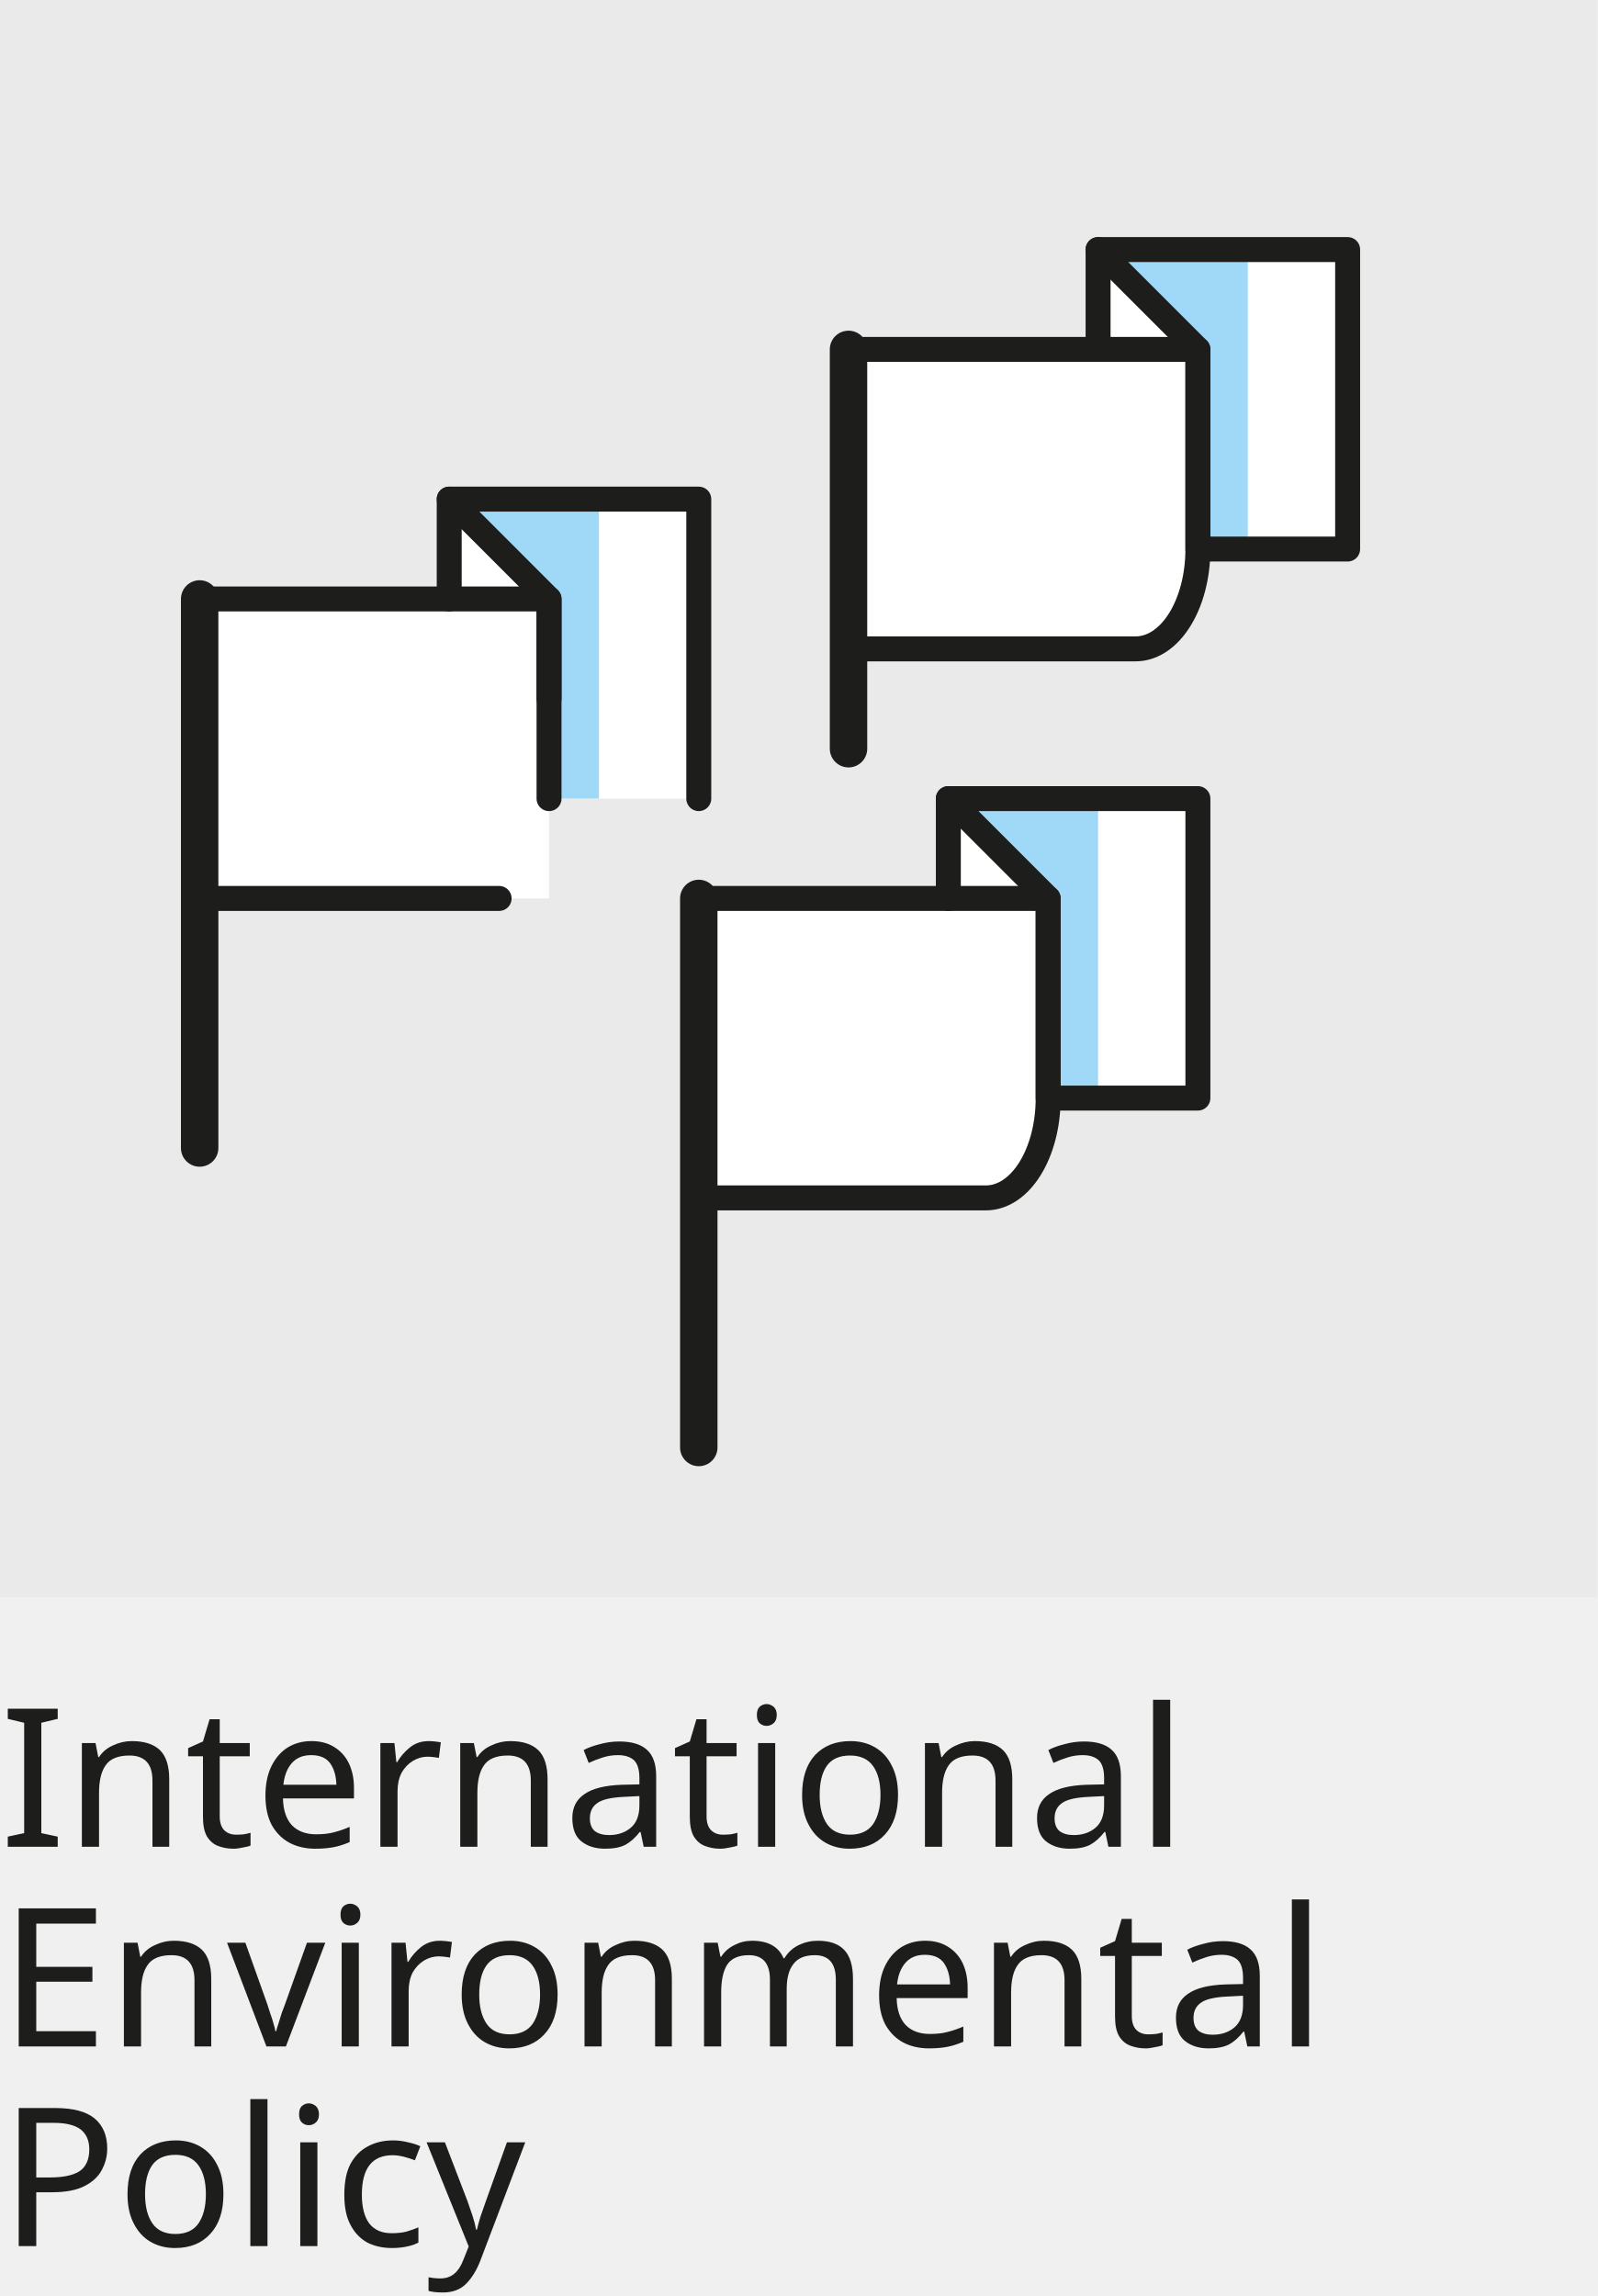
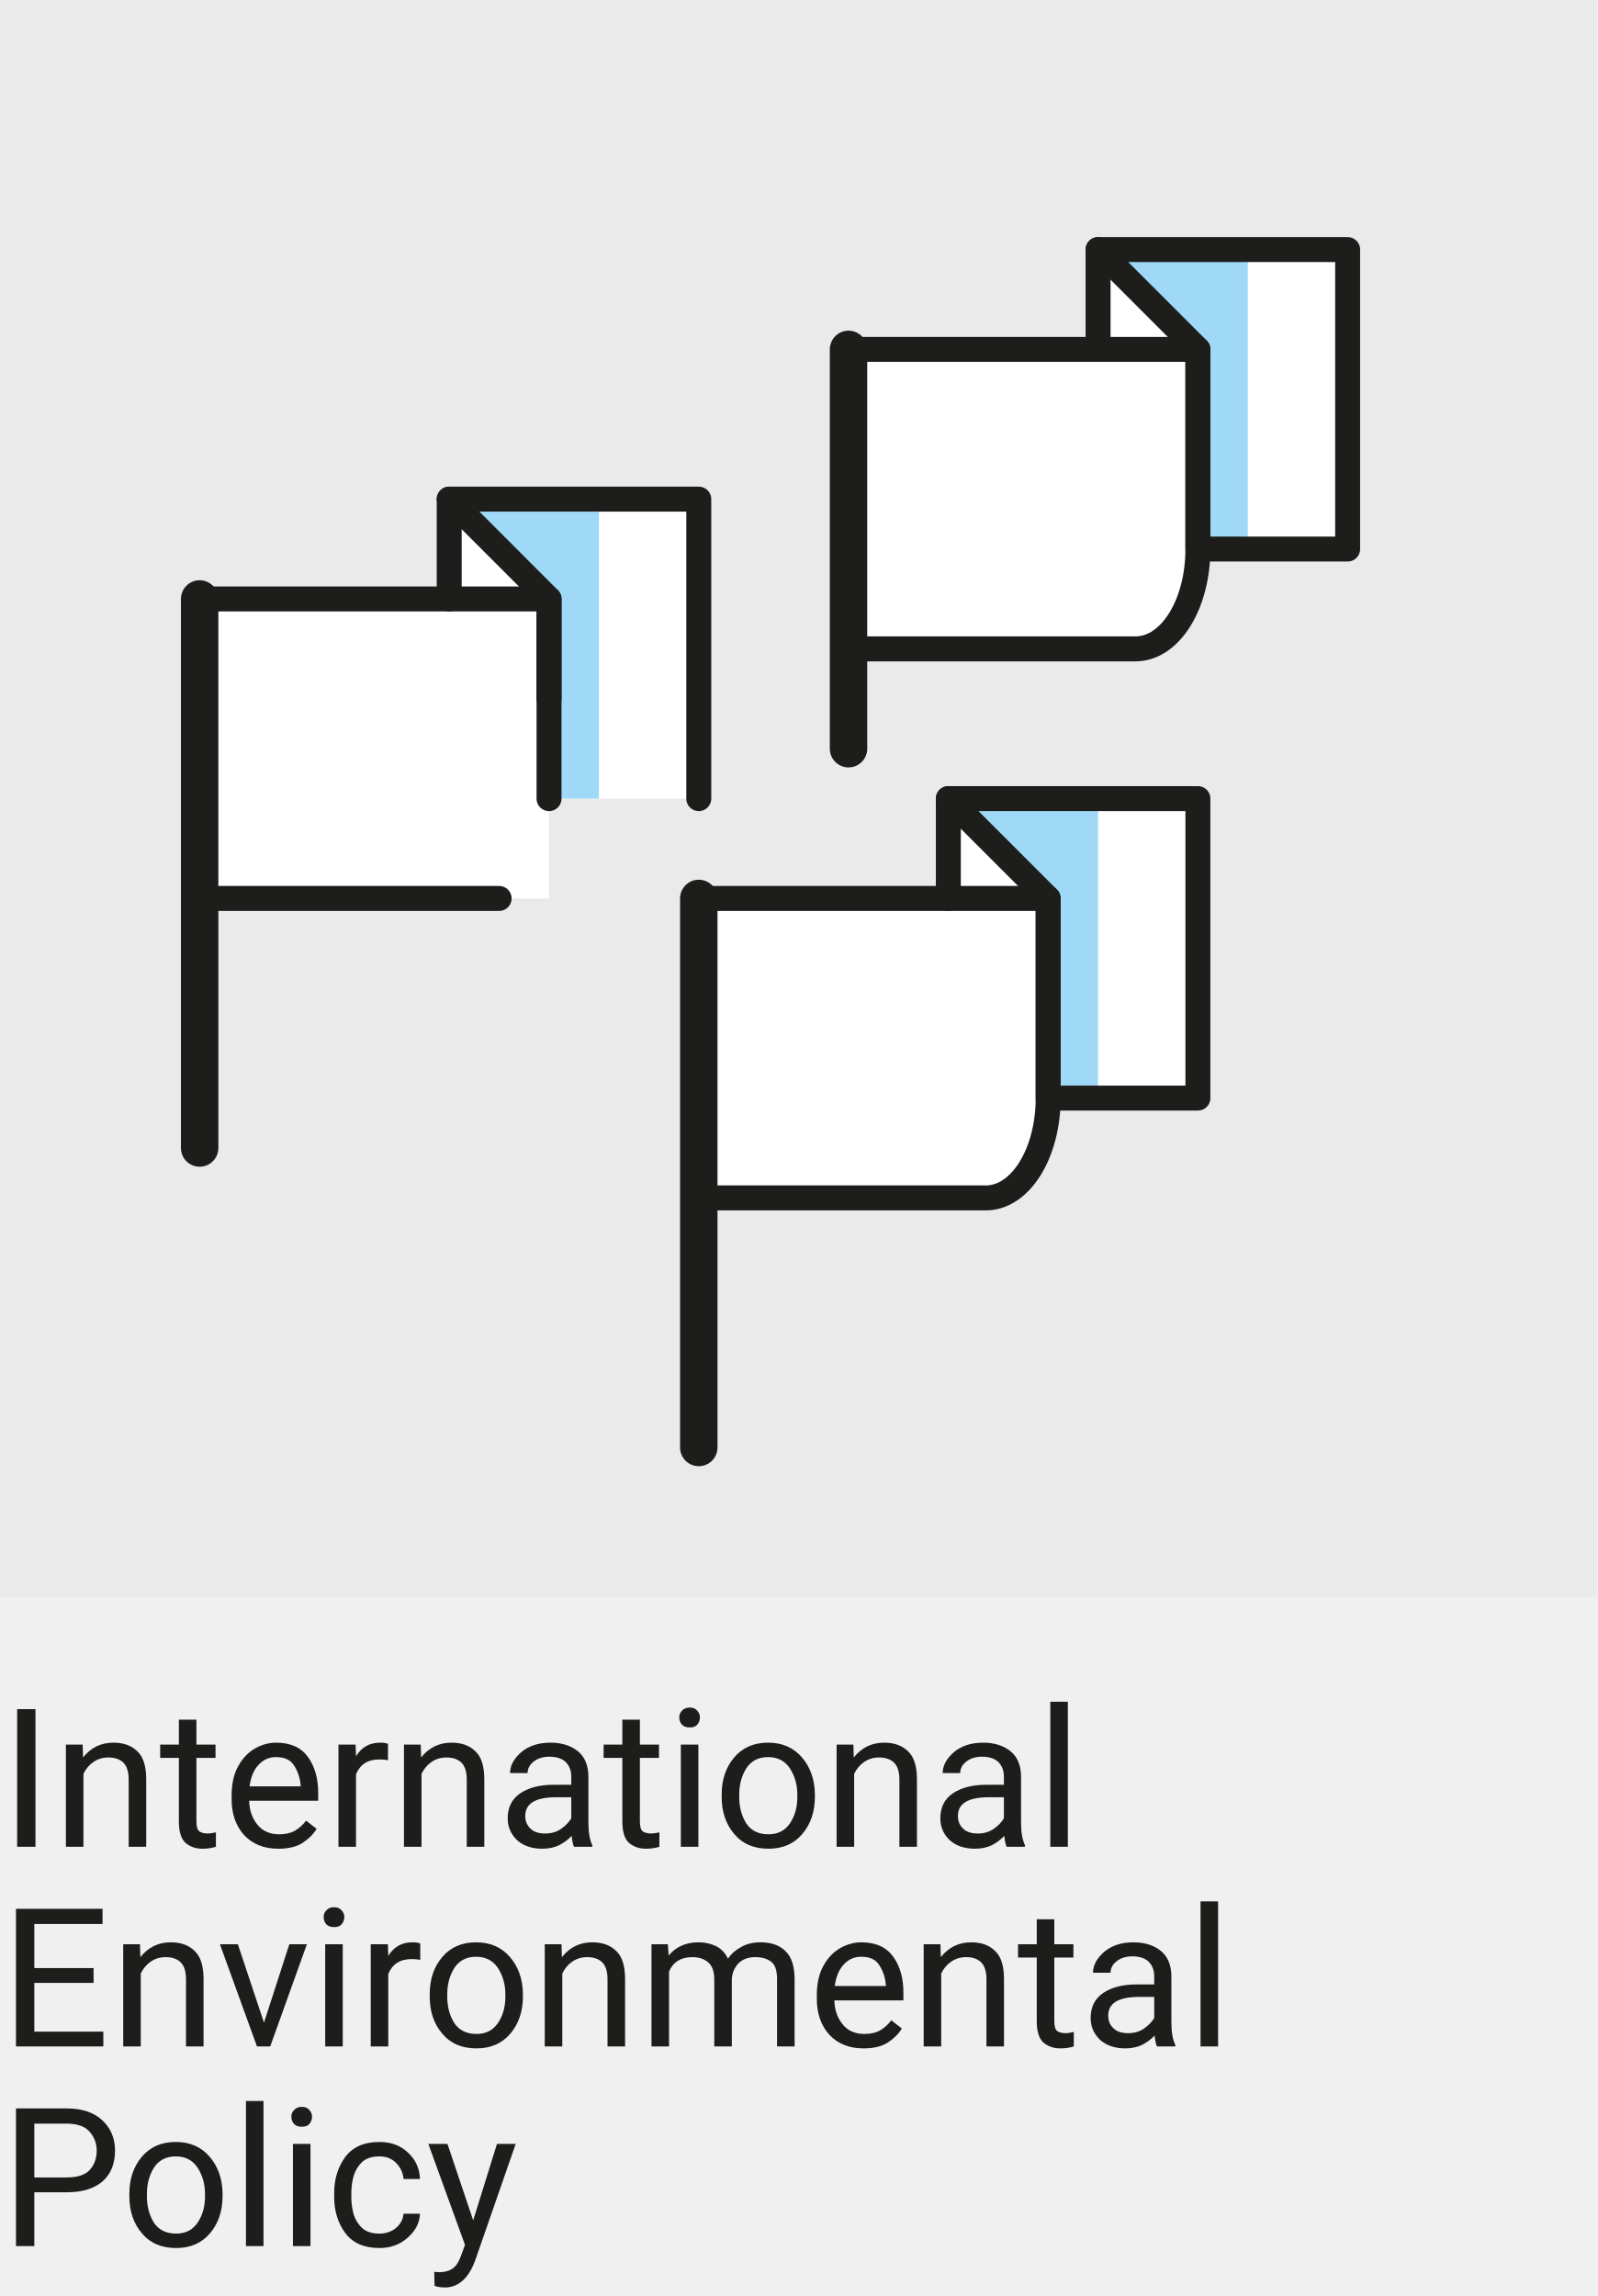
<svg xmlns="http://www.w3.org/2000/svg" version="1.1" id="Layer_1" x="0px" y="0px" viewBox="0 0 64 92" style="enable-background:new 0 0 64 92;" xml:space="preserve">
  <style type="text/css">
	.st0{fill:#EAEAEA;}
	.st1{fill:#FFFFFF;}
	.st2{fill:#A0D9F7;}
	.st3{fill:none;stroke:#1D1D1B;stroke-linecap:round;stroke-linejoin:round;stroke-miterlimit:10;}
	.st4{fill:none;stroke:#1D1D1B;stroke-width:1.5;stroke-linecap:round;stroke-linejoin:round;stroke-miterlimit:10;}
	.st5{fill:#1D1D1B;}
- 	.st6{font-family:'Roboto-Bold';}
+ 	.st6{font-family:'Roboto', sans-serif;}
	.st7{font-size:7.75px;}
</style>
  <g>
    <rect y="0" class="st0" width="64" height="64" />
  </g>
  <rect x="8" y="24" class="st1" width="14" height="12" />
  <path class="st1" d="M38.7,48H28V36h14v8.7C42,46.5,40.5,48,38.7,48z" />
  <path class="st1" d="M44.7,26H34V14h14v8.7C48,24.5,46.5,26,44.7,26z" />
  <rect x="18" y="20" class="st1" width="10" height="12" />
  <rect x="38" y="32" class="st1" width="10" height="12" />
  <rect x="44" y="10" class="st1" width="10" height="12" />
  <polygon class="st2" points="44,44 44,32 38,32 42,36 42,44 " />
  <path class="st3" d="M42,36v8c0,2.2-1.1,4-2.5,4H28V36H42z" />
  <polygon class="st3" points="48,32 48,44 42,44 42,36 38,32 " />
  <line class="st4" x1="28" y1="58" x2="28" y2="36" />
  <line class="st3" x1="38" y1="32" x2="38" y2="36" />
  <polygon class="st2" points="50,22 50,10 44,10 48,14 48,22 " />
  <path class="st3" d="M48,14v8c0,2.2-1.1,4-2.5,4H34V14H48z" />
  <polygon class="st3" points="54,10 54,22 48,22 48,14 44,10 " />
  <line class="st4" x1="34" y1="30" x2="34" y2="14" />
  <line class="st3" x1="44" y1="10" x2="44" y2="14" />
  <polygon class="st2" points="24,32 24,20 18,20 22,24 22,32 " />
  <polyline class="st3" points="20,36 8,36 8,24 22,24 22,28 " />
  <polyline class="st3" points="22,32 22,24 18,20 28,20 28,32 " />
  <line class="st4" x1="8" y1="46" x2="8" y2="24" />
  <line class="st3" x1="18" y1="20" x2="18" y2="24" />
  <text transform="matrix(1 0 0 1 -2.441406e-04 73.9996)" class="st5 st6 st7">International  </text>
  <text transform="matrix(1 0 0 1 -2.441406e-04 81.9996)" class="st5 st6 st7">Environmental  </text>
  <text transform="matrix(1 0 0 1 -2.441406e-04 89.9996)" class="st5 st6 st7">Policy</text>
</svg>
